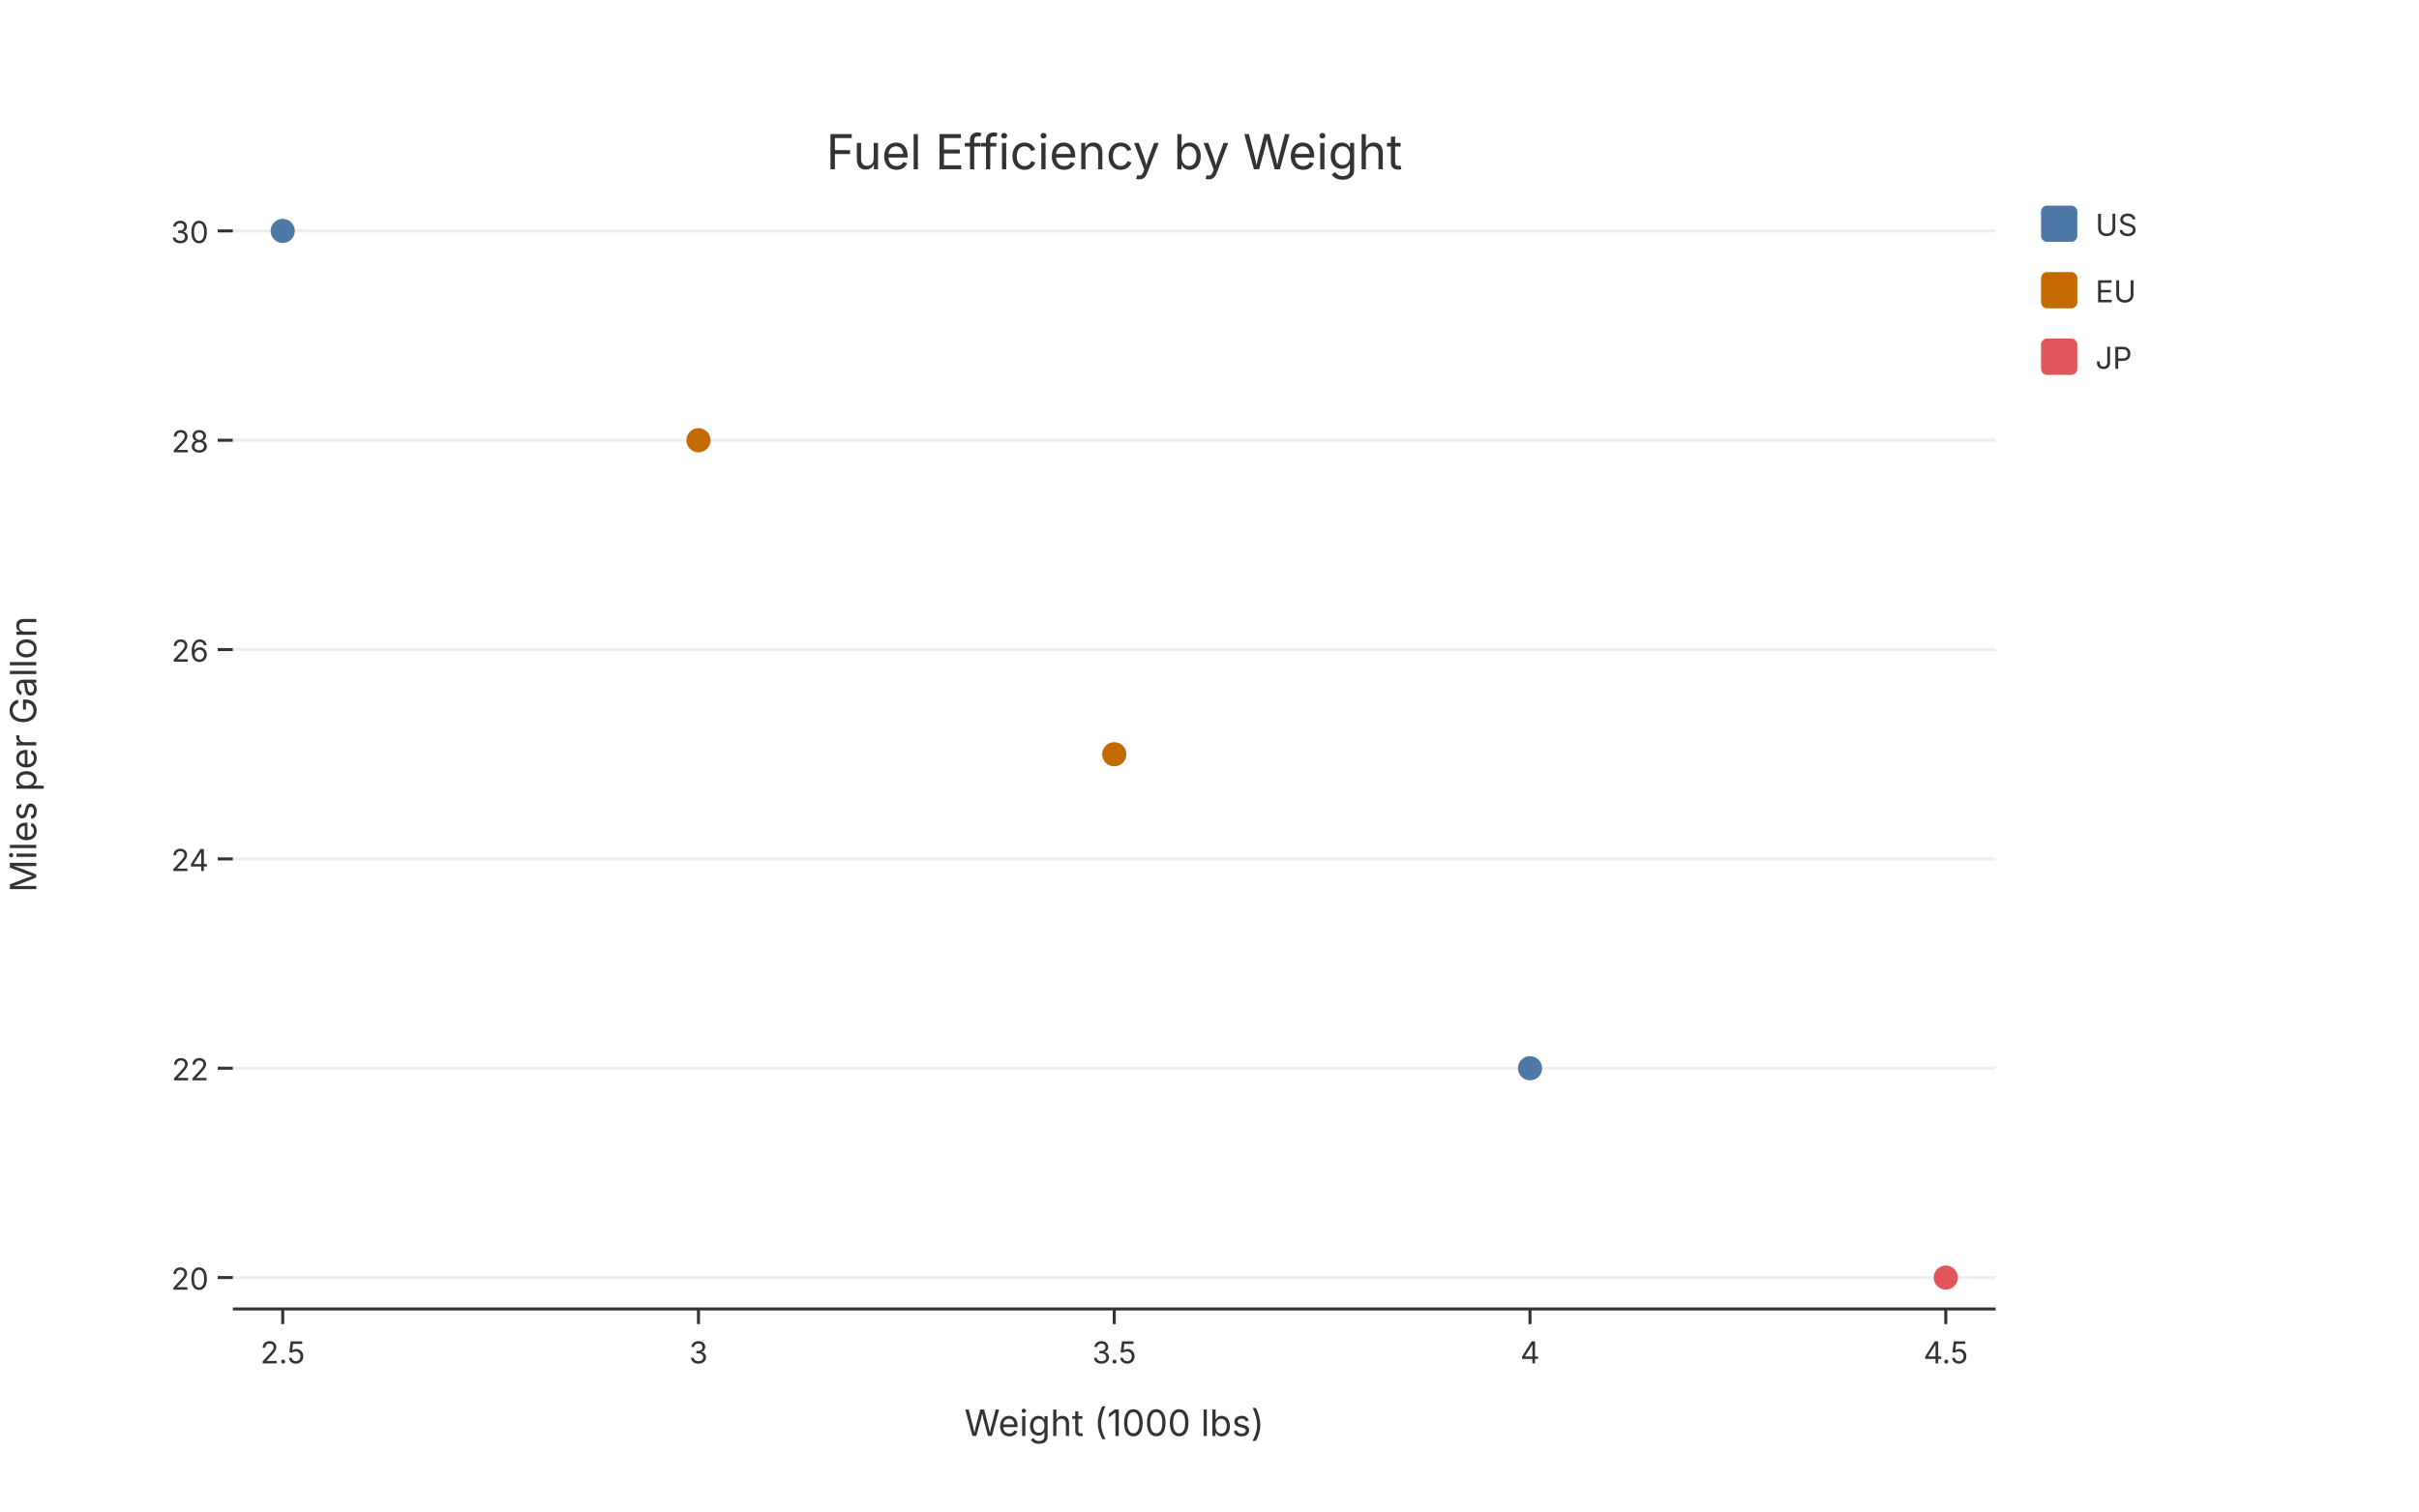
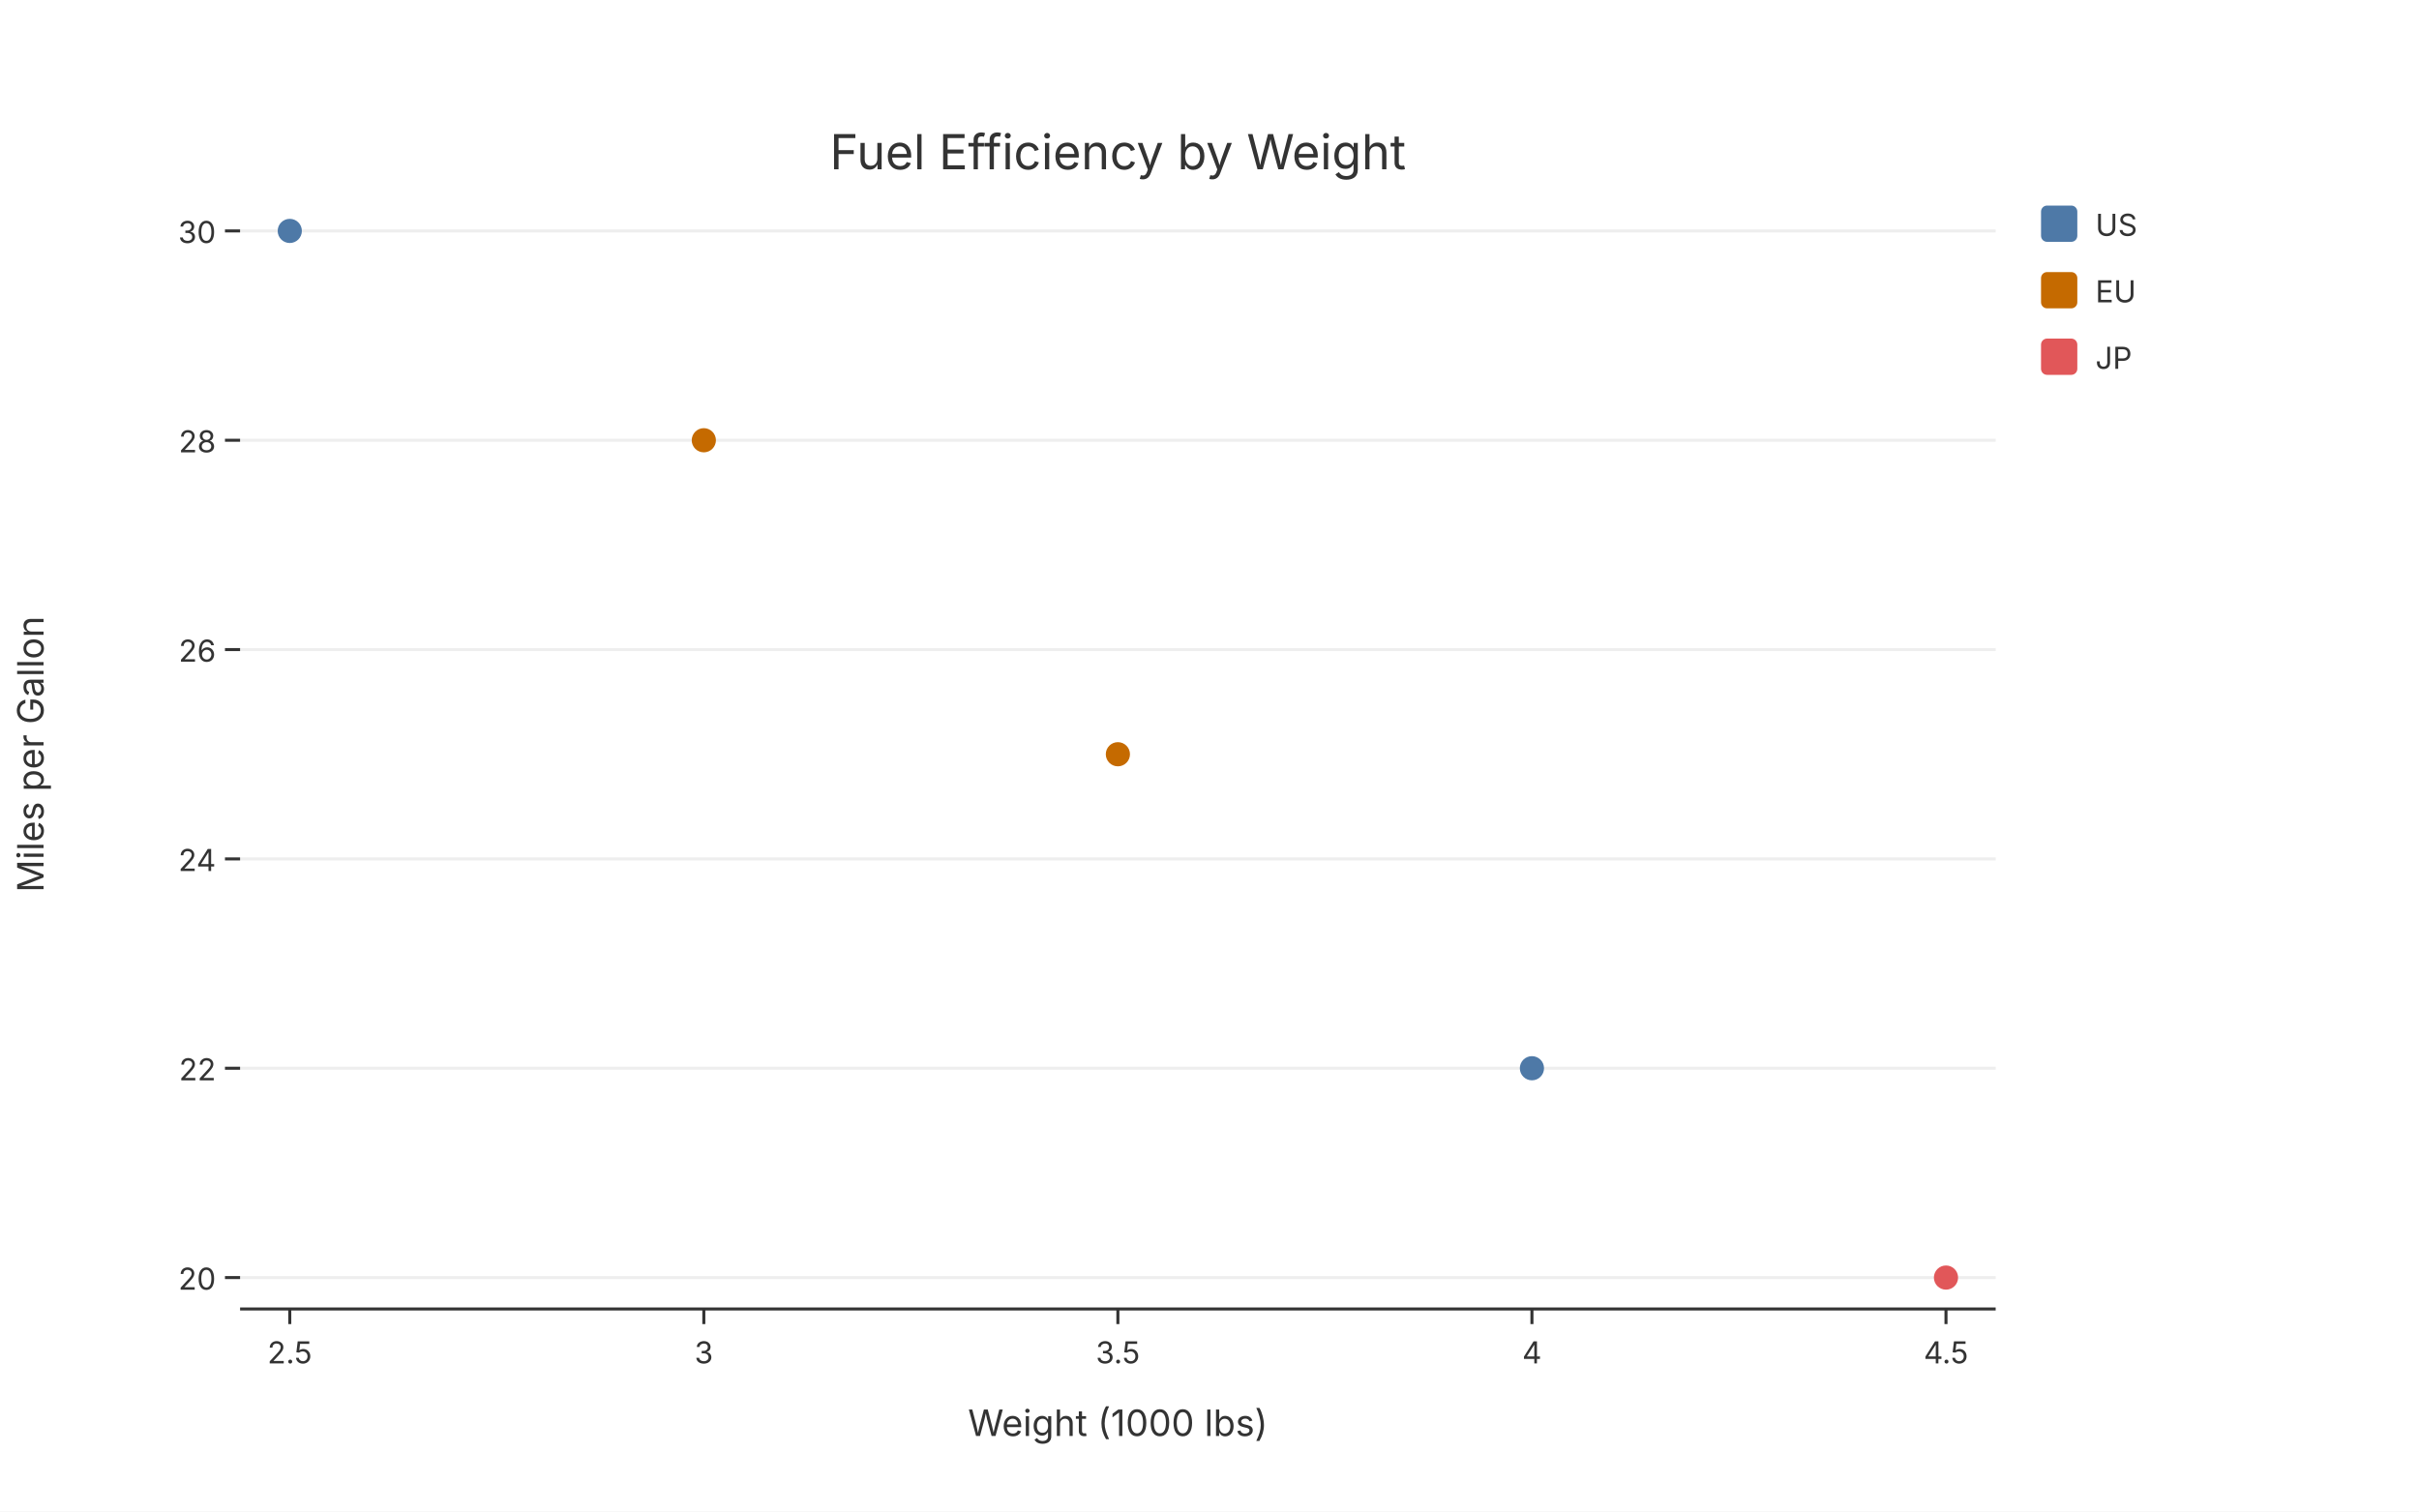
<svg xmlns="http://www.w3.org/2000/svg" width="800" height="500" viewBox="0 0 800.0 500.0">
  <defs>
    <clipPath id="plot-clip">
-       <rect x="77" y="66" width="583" height="367" />
+       <rect x="79.4" y="66" width="580.6" height="367" />
    </clipPath>
  </defs>
  <rect x="0" y="0" width="800" height="500" fill="#FFFFFF" />
-   <line x1="77" y1="422.613" x2="660" y2="422.613" stroke="#EEEEEE" stroke-width="1" />
-   <line x1="77" y1="353.368" x2="660" y2="353.368" stroke="#EEEEEE" stroke-width="1" />
-   <line x1="77" y1="284.123" x2="660" y2="284.123" stroke="#EEEEEE" stroke-width="1" />
-   <line x1="77" y1="214.877" x2="660" y2="214.877" stroke="#EEEEEE" stroke-width="1" />
-   <line x1="77" y1="145.632" x2="660" y2="145.632" stroke="#EEEEEE" stroke-width="1" />
-   <line x1="77" y1="76.387" x2="660" y2="76.387" stroke="#EEEEEE" stroke-width="1" />
-   <line x1="77" y1="433" x2="660" y2="433" stroke="#333333" stroke-width="1" />
+   <line x1="79.4" y1="422.613" x2="660" y2="422.613" stroke="#EEEEEE" stroke-width="1" />
+   <line x1="79.4" y1="353.368" x2="660" y2="353.368" stroke="#EEEEEE" stroke-width="1" />
+   <line x1="79.4" y1="284.123" x2="660" y2="284.123" stroke="#EEEEEE" stroke-width="1" />
+   <line x1="79.4" y1="214.877" x2="660" y2="214.877" stroke="#EEEEEE" stroke-width="1" />
+   <line x1="79.4" y1="145.632" x2="660" y2="145.632" stroke="#EEEEEE" stroke-width="1" />
+   <line x1="79.4" y1="76.387" x2="660" y2="76.387" stroke="#EEEEEE" stroke-width="1" />
+   <line x1="79.4" y1="433" x2="660" y2="433" stroke="#333333" stroke-width="1" />
  <g clip-path="url(#plot-clip)">
-     <circle cx="93.5" cy="76.387" r="4" fill="#4E79A7" />
-     <circle cx="231" cy="145.632" r="4" fill="#C56A00" />
-     <circle cx="368.5" cy="249.5" r="4" fill="#C56A00" />
-     <circle cx="506" cy="353.368" r="4" fill="#4E79A7" />
-     <circle cx="643.5" cy="422.613" r="4" fill="#E15759" />
+     <circle cx="95.832" cy="76.387" r="4" fill="#4E79A7" />
+     <circle cx="232.766" cy="145.632" r="4" fill="#C56A00" />
+     <circle cx="369.7" cy="249.5" r="4" fill="#C56A00" />
+     <circle cx="506.634" cy="353.368" r="4" fill="#4E79A7" />
+     <circle cx="643.568" cy="422.613" r="4" fill="#E15759" />
  </g>
-   <line x1="93.5" y1="433" x2="93.5" y2="438" stroke="#333333" stroke-width="1" />
-   <text x="93.5" y="451" font-family="Inter, Helvetica Neue, Arial, sans-serif" font-size="10" fill="#333333" text-anchor="middle">2.5</text>
-   <line x1="231" y1="433" x2="231" y2="438" stroke="#333333" stroke-width="1" />
-   <text x="231" y="451" font-family="Inter, Helvetica Neue, Arial, sans-serif" font-size="10" fill="#333333" text-anchor="middle">3</text>
-   <line x1="368.5" y1="433" x2="368.5" y2="438" stroke="#333333" stroke-width="1" />
-   <text x="368.5" y="451" font-family="Inter, Helvetica Neue, Arial, sans-serif" font-size="10" fill="#333333" text-anchor="middle">3.5</text>
-   <line x1="506" y1="433" x2="506" y2="438" stroke="#333333" stroke-width="1" />
-   <text x="506" y="451" font-family="Inter, Helvetica Neue, Arial, sans-serif" font-size="10" fill="#333333" text-anchor="middle">4</text>
-   <line x1="643.5" y1="433" x2="643.5" y2="438" stroke="#333333" stroke-width="1" />
-   <text x="643.5" y="451" font-family="Inter, Helvetica Neue, Arial, sans-serif" font-size="10" fill="#333333" text-anchor="middle">4.5</text>
-   <line x1="72" y1="422.613" x2="77" y2="422.613" stroke="#333333" stroke-width="1" />
-   <text x="69" y="426.613" font-family="Inter, Helvetica Neue, Arial, sans-serif" font-size="10" fill="#333333" text-anchor="end">20</text>
-   <line x1="72" y1="353.368" x2="77" y2="353.368" stroke="#333333" stroke-width="1" />
-   <text x="69" y="357.368" font-family="Inter, Helvetica Neue, Arial, sans-serif" font-size="10" fill="#333333" text-anchor="end">22</text>
-   <line x1="72" y1="284.123" x2="77" y2="284.123" stroke="#333333" stroke-width="1" />
-   <text x="69" y="288.123" font-family="Inter, Helvetica Neue, Arial, sans-serif" font-size="10" fill="#333333" text-anchor="end">24</text>
-   <line x1="72" y1="214.877" x2="77" y2="214.877" stroke="#333333" stroke-width="1" />
-   <text x="69" y="218.877" font-family="Inter, Helvetica Neue, Arial, sans-serif" font-size="10" fill="#333333" text-anchor="end">26</text>
-   <line x1="72" y1="145.632" x2="77" y2="145.632" stroke="#333333" stroke-width="1" />
-   <text x="69" y="149.632" font-family="Inter, Helvetica Neue, Arial, sans-serif" font-size="10" fill="#333333" text-anchor="end">28</text>
-   <line x1="72" y1="76.387" x2="77" y2="76.387" stroke="#333333" stroke-width="1" />
-   <text x="69" y="80.387" font-family="Inter, Helvetica Neue, Arial, sans-serif" font-size="10" fill="#333333" text-anchor="end">30</text>
-   <text x="368.5" y="56" font-family="Inter, Helvetica Neue, Arial, sans-serif" font-size="16" fill="#333333" text-anchor="middle">Fuel Efficiency by Weight</text>
-   <text x="368.5" y="475" font-family="Inter, Helvetica Neue, Arial, sans-serif" font-size="12" fill="#333333" text-anchor="middle">Weight (1000 lbs)</text>
-   <text x="12" y="249.5" font-family="Inter, Helvetica Neue, Arial, sans-serif" font-size="12" fill="#333333" text-anchor="middle" transform="rotate(-90,12,249.5)">Miles per Gallon</text>
+   <line x1="95.832" y1="433" x2="95.832" y2="438" stroke="#333333" stroke-width="1" />
+   <text x="95.832" y="451" font-family="Inter, Helvetica Neue, Arial, sans-serif" font-size="10" fill="#333333" text-anchor="middle">2.5</text>
+   <line x1="232.766" y1="433" x2="232.766" y2="438" stroke="#333333" stroke-width="1" />
+   <text x="232.766" y="451" font-family="Inter, Helvetica Neue, Arial, sans-serif" font-size="10" fill="#333333" text-anchor="middle">3</text>
+   <line x1="369.7" y1="433" x2="369.7" y2="438" stroke="#333333" stroke-width="1" />
+   <text x="369.7" y="451" font-family="Inter, Helvetica Neue, Arial, sans-serif" font-size="10" fill="#333333" text-anchor="middle">3.5</text>
+   <line x1="506.634" y1="433" x2="506.634" y2="438" stroke="#333333" stroke-width="1" />
+   <text x="506.634" y="451" font-family="Inter, Helvetica Neue, Arial, sans-serif" font-size="10" fill="#333333" text-anchor="middle">4</text>
+   <line x1="643.568" y1="433" x2="643.568" y2="438" stroke="#333333" stroke-width="1" />
+   <text x="643.568" y="451" font-family="Inter, Helvetica Neue, Arial, sans-serif" font-size="10" fill="#333333" text-anchor="middle">4.5</text>
+   <line x1="74.4" y1="422.613" x2="79.4" y2="422.613" stroke="#333333" stroke-width="1" />
+   <text x="71.4" y="426.613" font-family="Inter, Helvetica Neue, Arial, sans-serif" font-size="10" fill="#333333" text-anchor="end">20</text>
+   <line x1="74.4" y1="353.368" x2="79.4" y2="353.368" stroke="#333333" stroke-width="1" />
+   <text x="71.4" y="357.368" font-family="Inter, Helvetica Neue, Arial, sans-serif" font-size="10" fill="#333333" text-anchor="end">22</text>
+   <line x1="74.4" y1="284.123" x2="79.4" y2="284.123" stroke="#333333" stroke-width="1" />
+   <text x="71.4" y="288.123" font-family="Inter, Helvetica Neue, Arial, sans-serif" font-size="10" fill="#333333" text-anchor="end">24</text>
+   <line x1="74.4" y1="214.877" x2="79.4" y2="214.877" stroke="#333333" stroke-width="1" />
+   <text x="71.4" y="218.877" font-family="Inter, Helvetica Neue, Arial, sans-serif" font-size="10" fill="#333333" text-anchor="end">26</text>
+   <line x1="74.4" y1="145.632" x2="79.4" y2="145.632" stroke="#333333" stroke-width="1" />
+   <text x="71.4" y="149.632" font-family="Inter, Helvetica Neue, Arial, sans-serif" font-size="10" fill="#333333" text-anchor="end">28</text>
+   <line x1="74.4" y1="76.387" x2="79.4" y2="76.387" stroke="#333333" stroke-width="1" />
+   <text x="71.4" y="80.387" font-family="Inter, Helvetica Neue, Arial, sans-serif" font-size="10" fill="#333333" text-anchor="end">30</text>
+   <text x="369.7" y="56" font-family="Inter, Helvetica Neue, Arial, sans-serif" font-size="16" fill="#333333" text-anchor="middle">Fuel Efficiency by Weight</text>
+   <text x="369.7" y="475" font-family="Inter, Helvetica Neue, Arial, sans-serif" font-size="12" fill="#333333" text-anchor="middle">Weight (1000 lbs)</text>
+   <text x="14.4" y="249.5" font-family="Inter, Helvetica Neue, Arial, sans-serif" font-size="12" fill="#333333" text-anchor="middle" transform="rotate(-90,14.4,249.5)">Miles per Gallon</text>
  <rect x="675" y="68" width="12" height="12" fill="#4E79A7" rx="2" />
  <text x="693" y="78" font-family="Inter, Helvetica Neue, Arial, sans-serif" font-size="10" fill="#333333" text-anchor="start">US</text>
  <rect x="675" y="90" width="12" height="12" fill="#C56A00" rx="2" />
  <text x="693" y="100" font-family="Inter, Helvetica Neue, Arial, sans-serif" font-size="10" fill="#333333" text-anchor="start">EU</text>
  <rect x="675" y="112" width="12" height="12" fill="#E15759" rx="2" />
  <text x="693" y="122" font-family="Inter, Helvetica Neue, Arial, sans-serif" font-size="10" fill="#333333" text-anchor="start">JP</text>
</svg>
